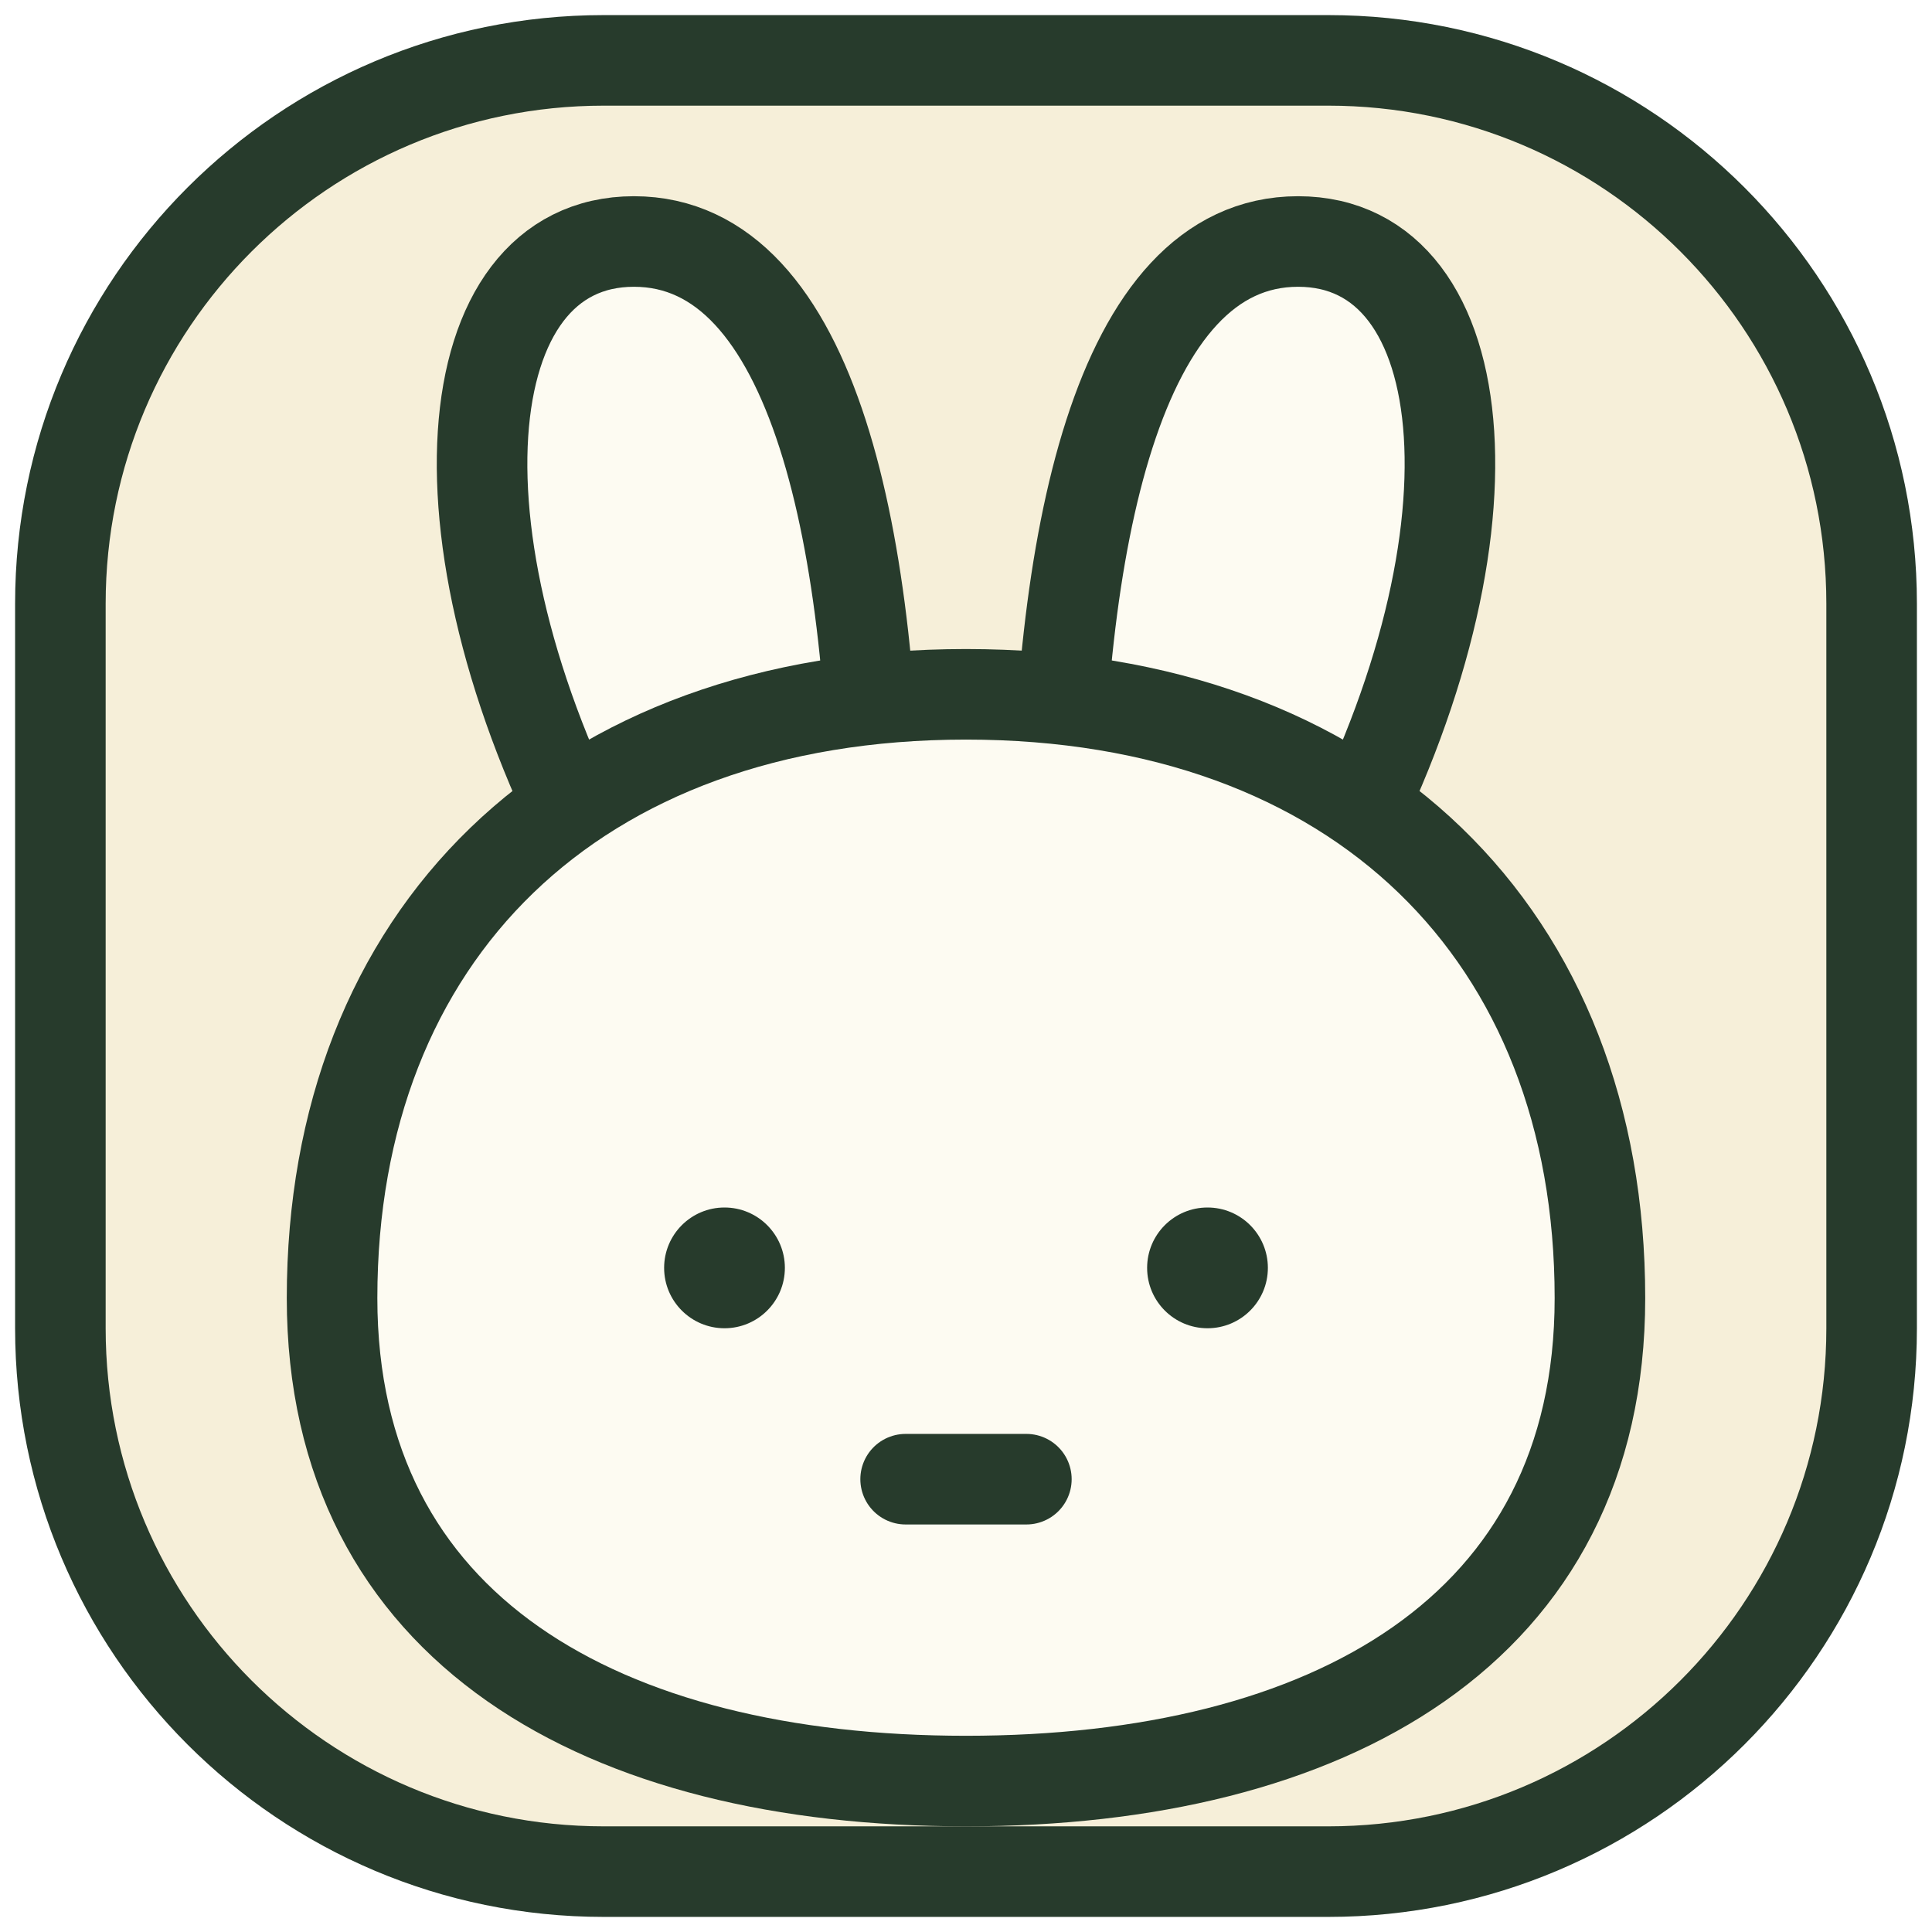
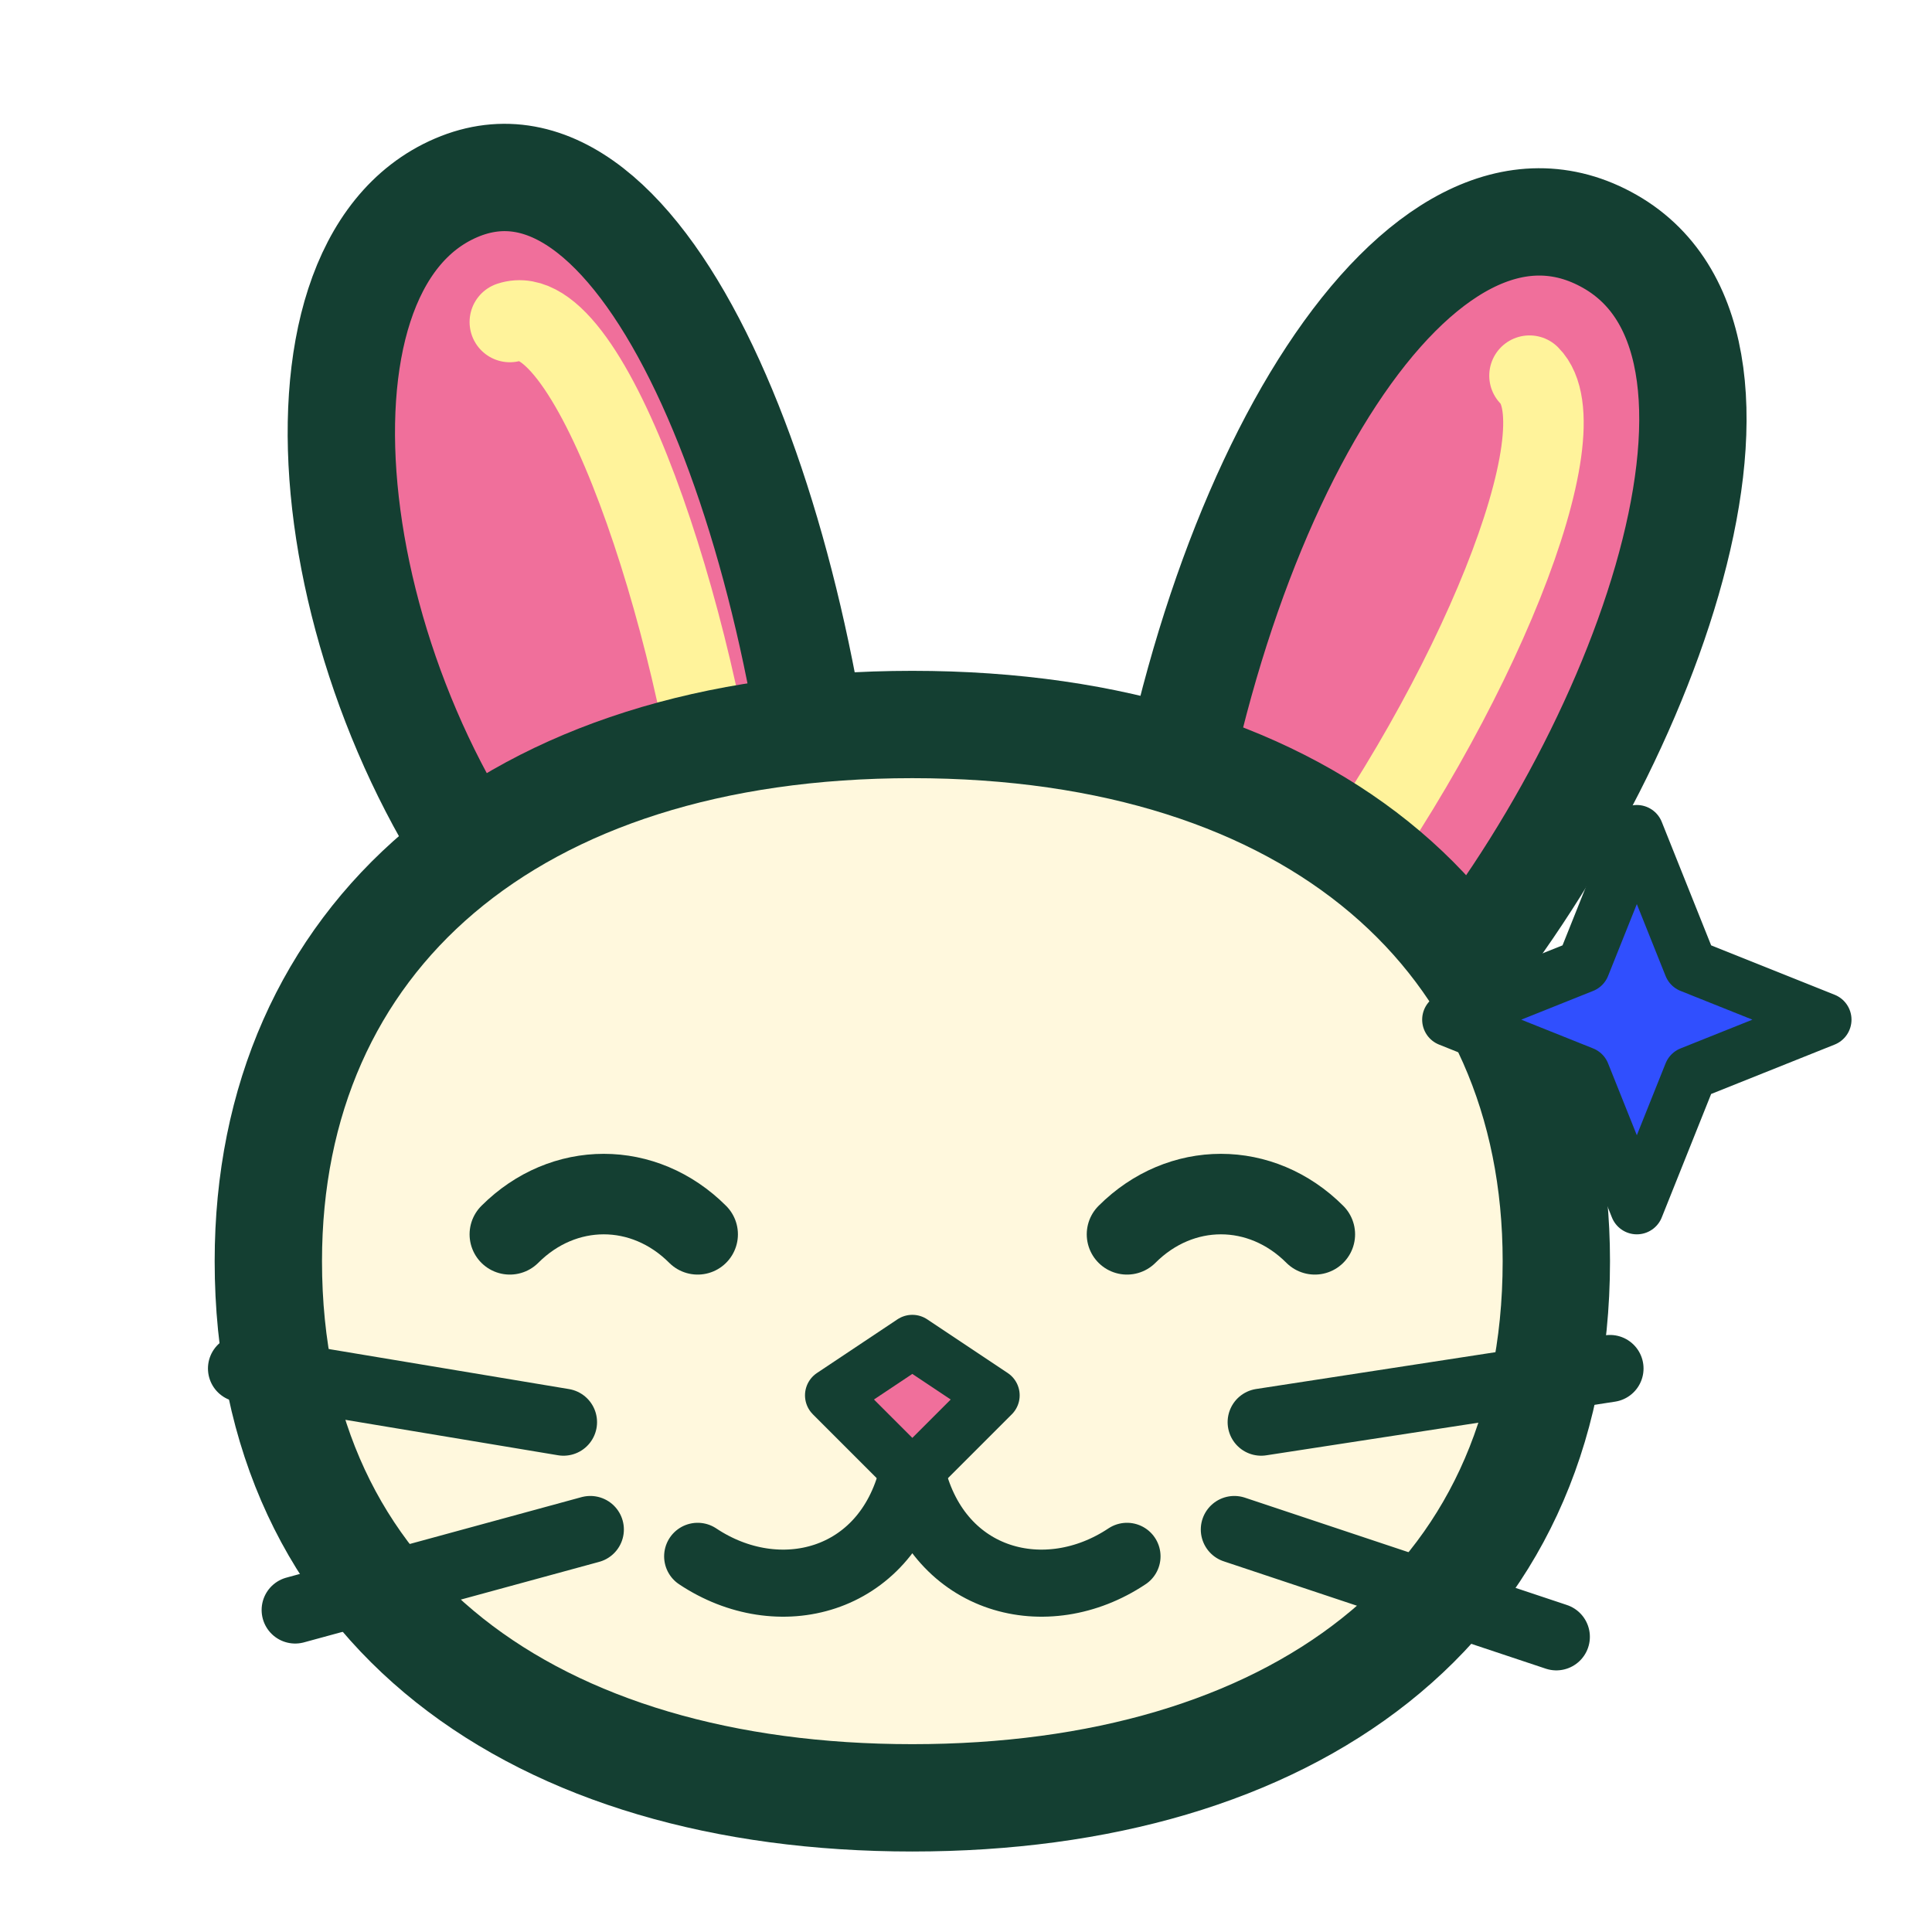
- <svg xmlns="http://www.w3.org/2000/svg" viewBox="0 0 64 64">
-   <rect x="2" y="2" width="60" height="60" rx="18" fill="#F6EFD9" stroke="#273B2C" stroke-width="3" />
-   <path d="M20 29C14 18 15 8 21 8s8 10 8 21M44 29c6-11 5-21-1-21s-8 10-8 21" fill="#FDFBF2" stroke="#273B2C" stroke-width="3" stroke-linecap="round" />
-   <path d="M32 23c13 0 21 8 21 20 0 11-9 16-21 16s-21-5-21-16c0-12 8-20 21-20Z" fill="#FDFBF2" stroke="#273B2C" stroke-width="3" />
-   <circle cx="24" cy="42" r="2" fill="#273B2C" />
-   <circle cx="40" cy="42" r="2" fill="#273B2C" />
-   <path d="M30 49h4" stroke="#273B2C" stroke-width="3" stroke-linecap="round" />
+ <svg xmlns="http://www.w3.org/2000/svg" viewBox="0 0 72 72">
+   <path d="M20 35C12 26 10 10 17 7c7-3 13 12 14 27M43 34c2-16 10-29 17-25 7 4 1 20-7 29" fill="#F06F9B" stroke="#143F32" stroke-width="4" stroke-linecap="round" stroke-linejoin="round" />
+   <path d="M19 12c3-1 7 11 8 20M57 14c2 2-2 12-8 20" fill="none" stroke="#FFF39B" stroke-width="3" stroke-linecap="round" />
+   <path d="M58 47c0 13-10 20-24 20S10 60 10 47c0-12 9-20 24-20s24 8 24 20Z" fill="#FFF8DD" stroke="#143F32" stroke-width="4" stroke-linejoin="round" />
+   <path d="M19 46c2-2 5-2 7 0M42 46c2-2 5-2 7 0" fill="none" stroke="#143F32" stroke-width="3" stroke-linecap="round" />
+   <path d="M31 52l3-2 3 2-3 3-3-3Z" fill="#F06F9B" stroke="#143F32" stroke-width="2" stroke-linejoin="round" />
+   <path d="M34 55c-1 4-5 5-8 3m8-3c1 4 5 5 8 3M21 53l-12-2m13 6L11 60m36-7 13-2m-14 6 12 4" fill="none" stroke="#143F32" stroke-width="2.5" stroke-linecap="round" />
+   <path d="M61 31l2 5 5 2-5 2-2 5-2-5-5-2 5-2 2-5Z" fill="#304FFE" stroke="#143F32" stroke-width="2" stroke-linejoin="round" />
</svg>
